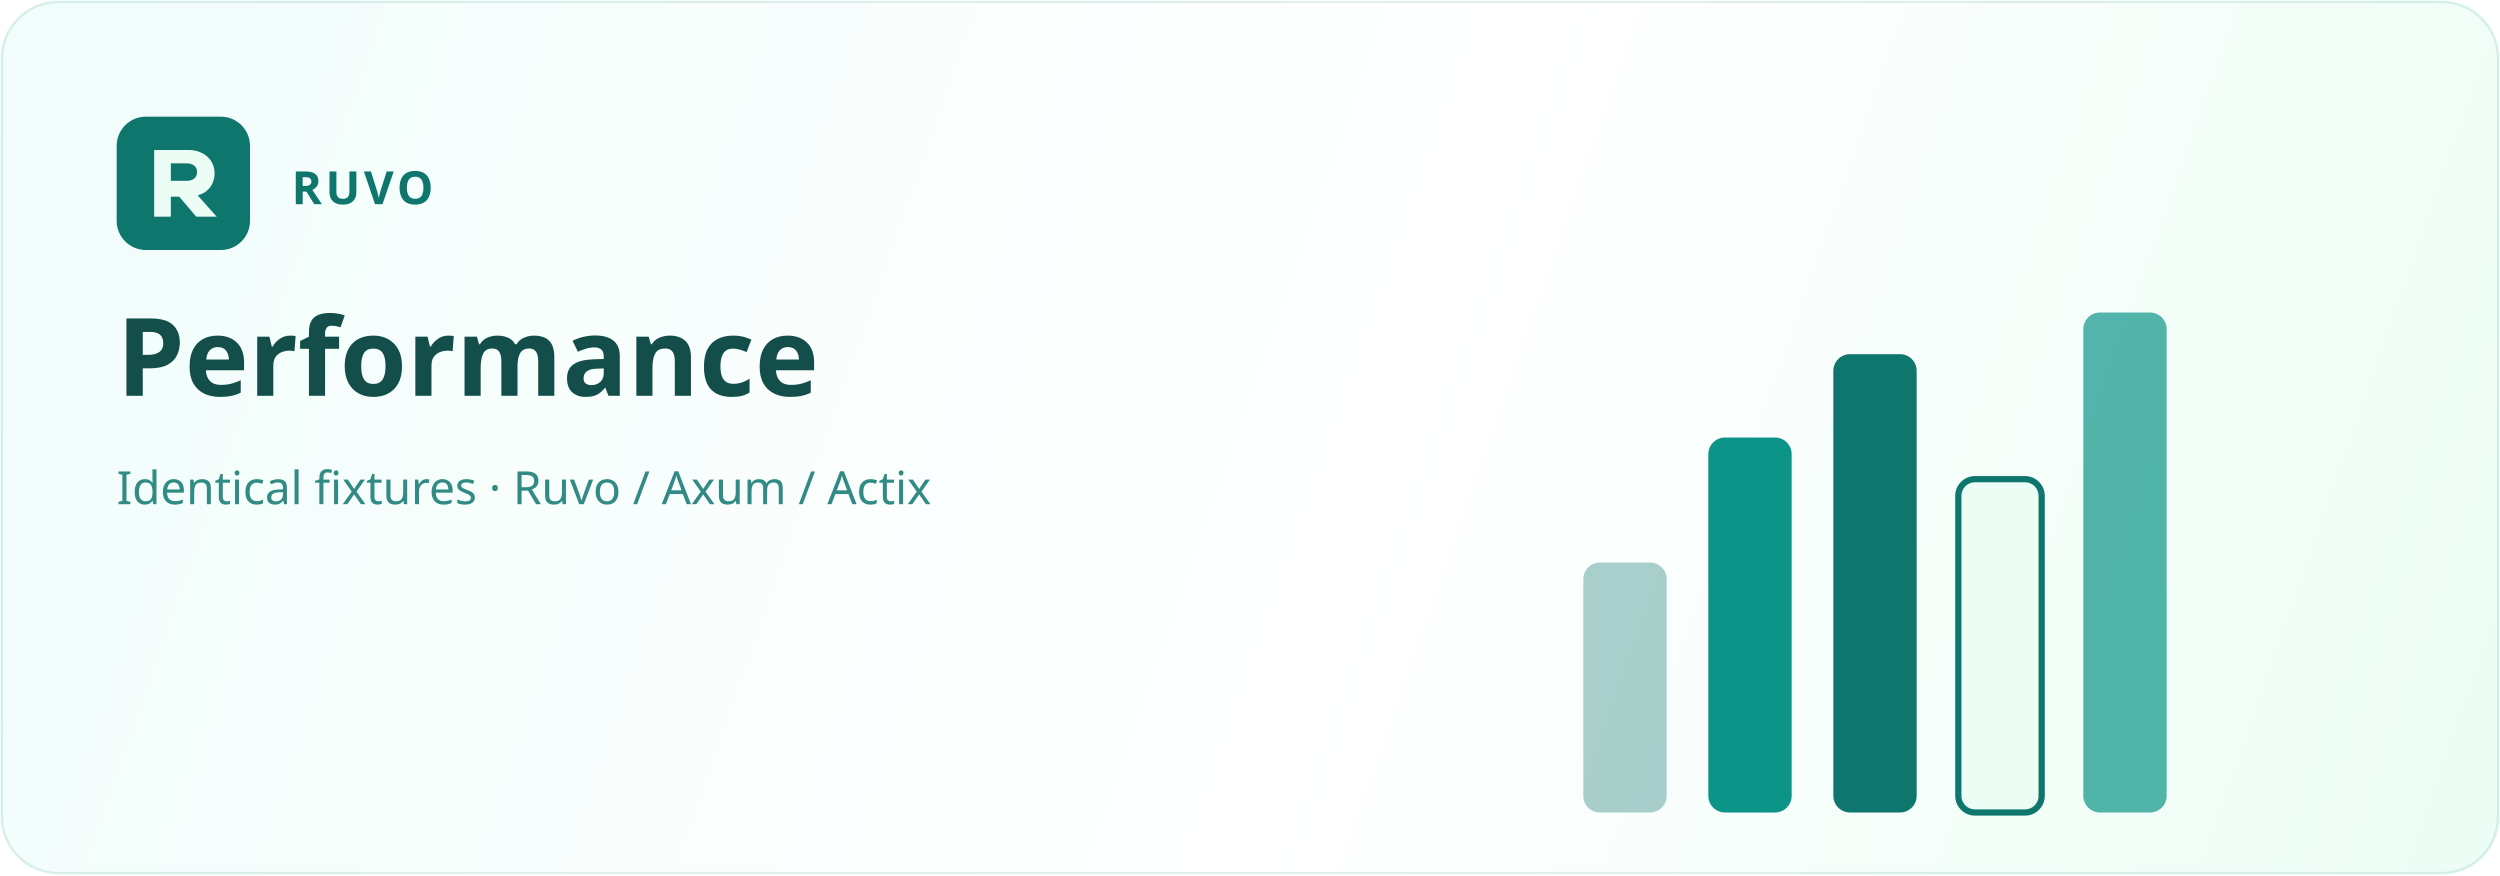
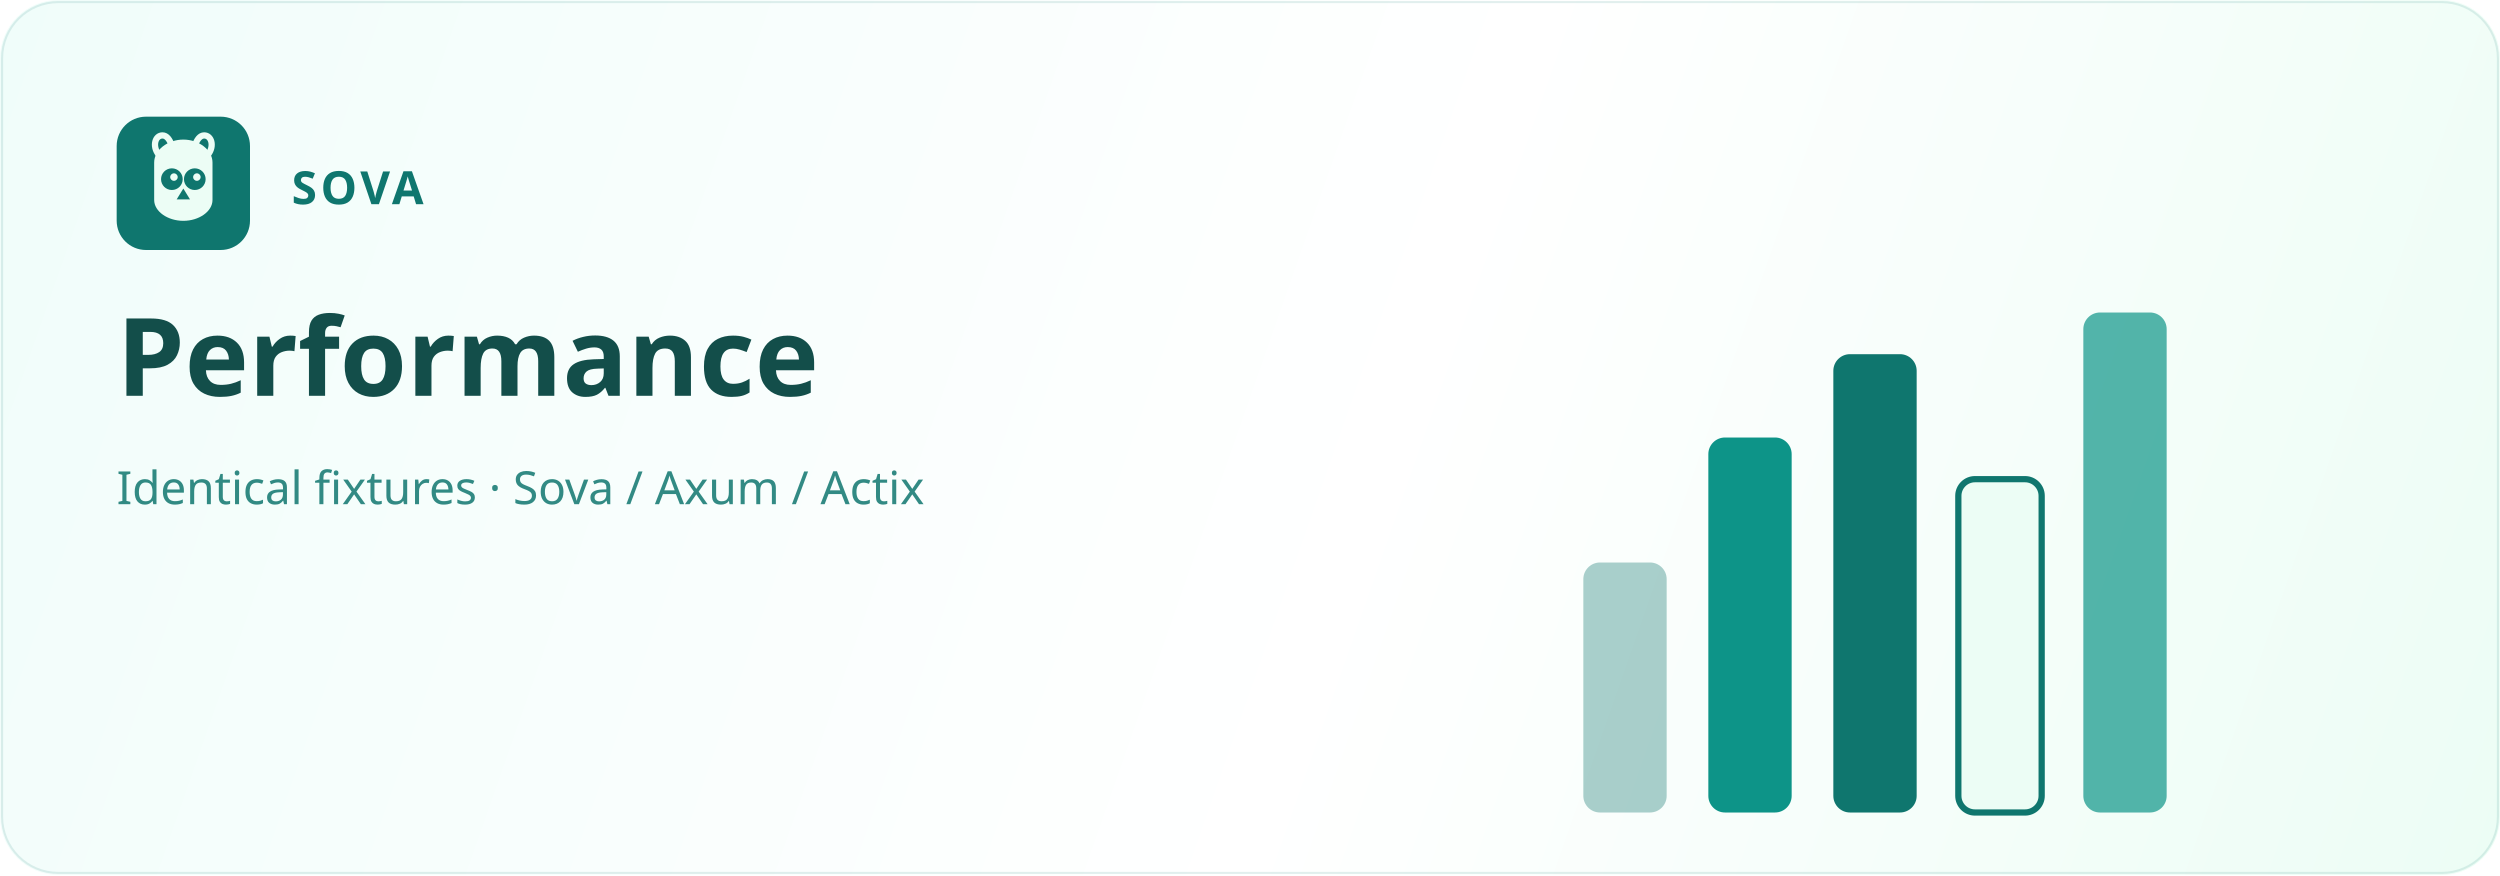
<svg xmlns="http://www.w3.org/2000/svg" width="1200" height="420" viewBox="0 0 1200 420" fill="none">
  <defs>
    <linearGradient id="bg" x1="0" y1="0" x2="1200" y2="420" gradientUnits="userSpaceOnUse">
      <stop stop-color="#f0fdfa" />
      <stop offset="0.55" stop-color="#ffffff" />
      <stop offset="1" stop-color="#ecfdf5" />
    </linearGradient>
  </defs>
  <rect width="1200" height="420" rx="28" fill="url(#bg)" />
  <rect x="1" y="1" width="1198" height="418" rx="27" stroke="#0f766e" stroke-opacity="0.12" />
  <g transform="translate(56,56)">
-     <rect width="64" height="64" rx="14" fill="#0f766e" />
-     <path transform="translate(18,16) scale(1)" d="M0 0h16.5c7.2 0 12.5 4.6 12.5 11.2 0 5.2-3.1 9.2-8.1 10.6L30 32H20.2L12 22.4H8V32H0V0zm8 14.8h7.6c3.1 0 5-1.6 5-4.2s-1.9-4.2-5-4.2H8v8.4z" fill="#ecfdf5" />
+     <rect width="64" height="64" rx="14.08" fill="#0f766e" />
+     <path d="M18 22c0-6 6.5-11 14-11s14 5 14 11v18c0 5.5-6.5 10-14 10s-14-4.5-14-10V22z" fill="#ecfdf5" />
+     <path d="M20 18c-3-4-1.5-9 2-9 2 0 3.5 2 4.5 5M44 18c3-4 1.5-9-2-9-2 0-3.5 2-4.5 5" stroke="#ecfdf5" stroke-width="3" stroke-linecap="round" fill="none" />
+     <circle cx="26.5" cy="30" r="5.2" fill="#0f766e" />
+     <circle cx="37.5" cy="30" r="5.2" fill="#0f766e" />
+     <circle cx="27.5" cy="29" r="1.8" fill="#ecfdf5" />
+     <circle cx="38.5" cy="29" r="1.8" fill="#ecfdf5" />
+     <path d="M32 34.5l3.2 5.2h-6.4L32 34.5z" fill="#0f766e" />
  </g>
-   <text x="140" y="98" fill="#0f766e" font-family="ui-sans-serif,system-ui,sans-serif" font-size="22" font-weight="700" letter-spacing="0.08em">RUVO</text>
+   <text x="140" y="98" fill="#0f766e" font-family="ui-sans-serif,system-ui,sans-serif" font-size="22" font-weight="700" letter-spacing="0.08em">SOVA</text>
  <text x="56" y="190" fill="#134e4a" font-family="ui-sans-serif,system-ui,sans-serif" font-size="52" font-weight="750">Performance</text>
-   <text x="56" y="242" fill="#0f766e" font-family="ui-sans-serif,system-ui,sans-serif" font-size="22" font-weight="500" opacity="0.85">Identical fixtures · Ruvo / Axum / Actix</text>
+   <text x="56" y="242" fill="#0f766e" font-family="ui-sans-serif,system-ui,sans-serif" font-size="22" font-weight="500" opacity="0.85">Identical fixtures · Sova / Axum / Actix</text>
  <g transform="translate(720,90)">
    <rect x="40" y="180" width="40" height="120" rx="8" fill="#0f766e" opacity="0.35" />
    <rect x="100" y="120" width="40" height="180" rx="8" fill="#0d9488" />
    <rect x="160" y="80" width="40" height="220" rx="8" fill="#0f766e" />
    <rect x="220" y="140" width="40" height="160" rx="8" fill="#ecfdf5" stroke="#0f766e" stroke-width="3" />
    <rect x="280" y="60" width="40" height="240" rx="8" fill="#0d9488" opacity="0.7" />
  </g>
</svg>
